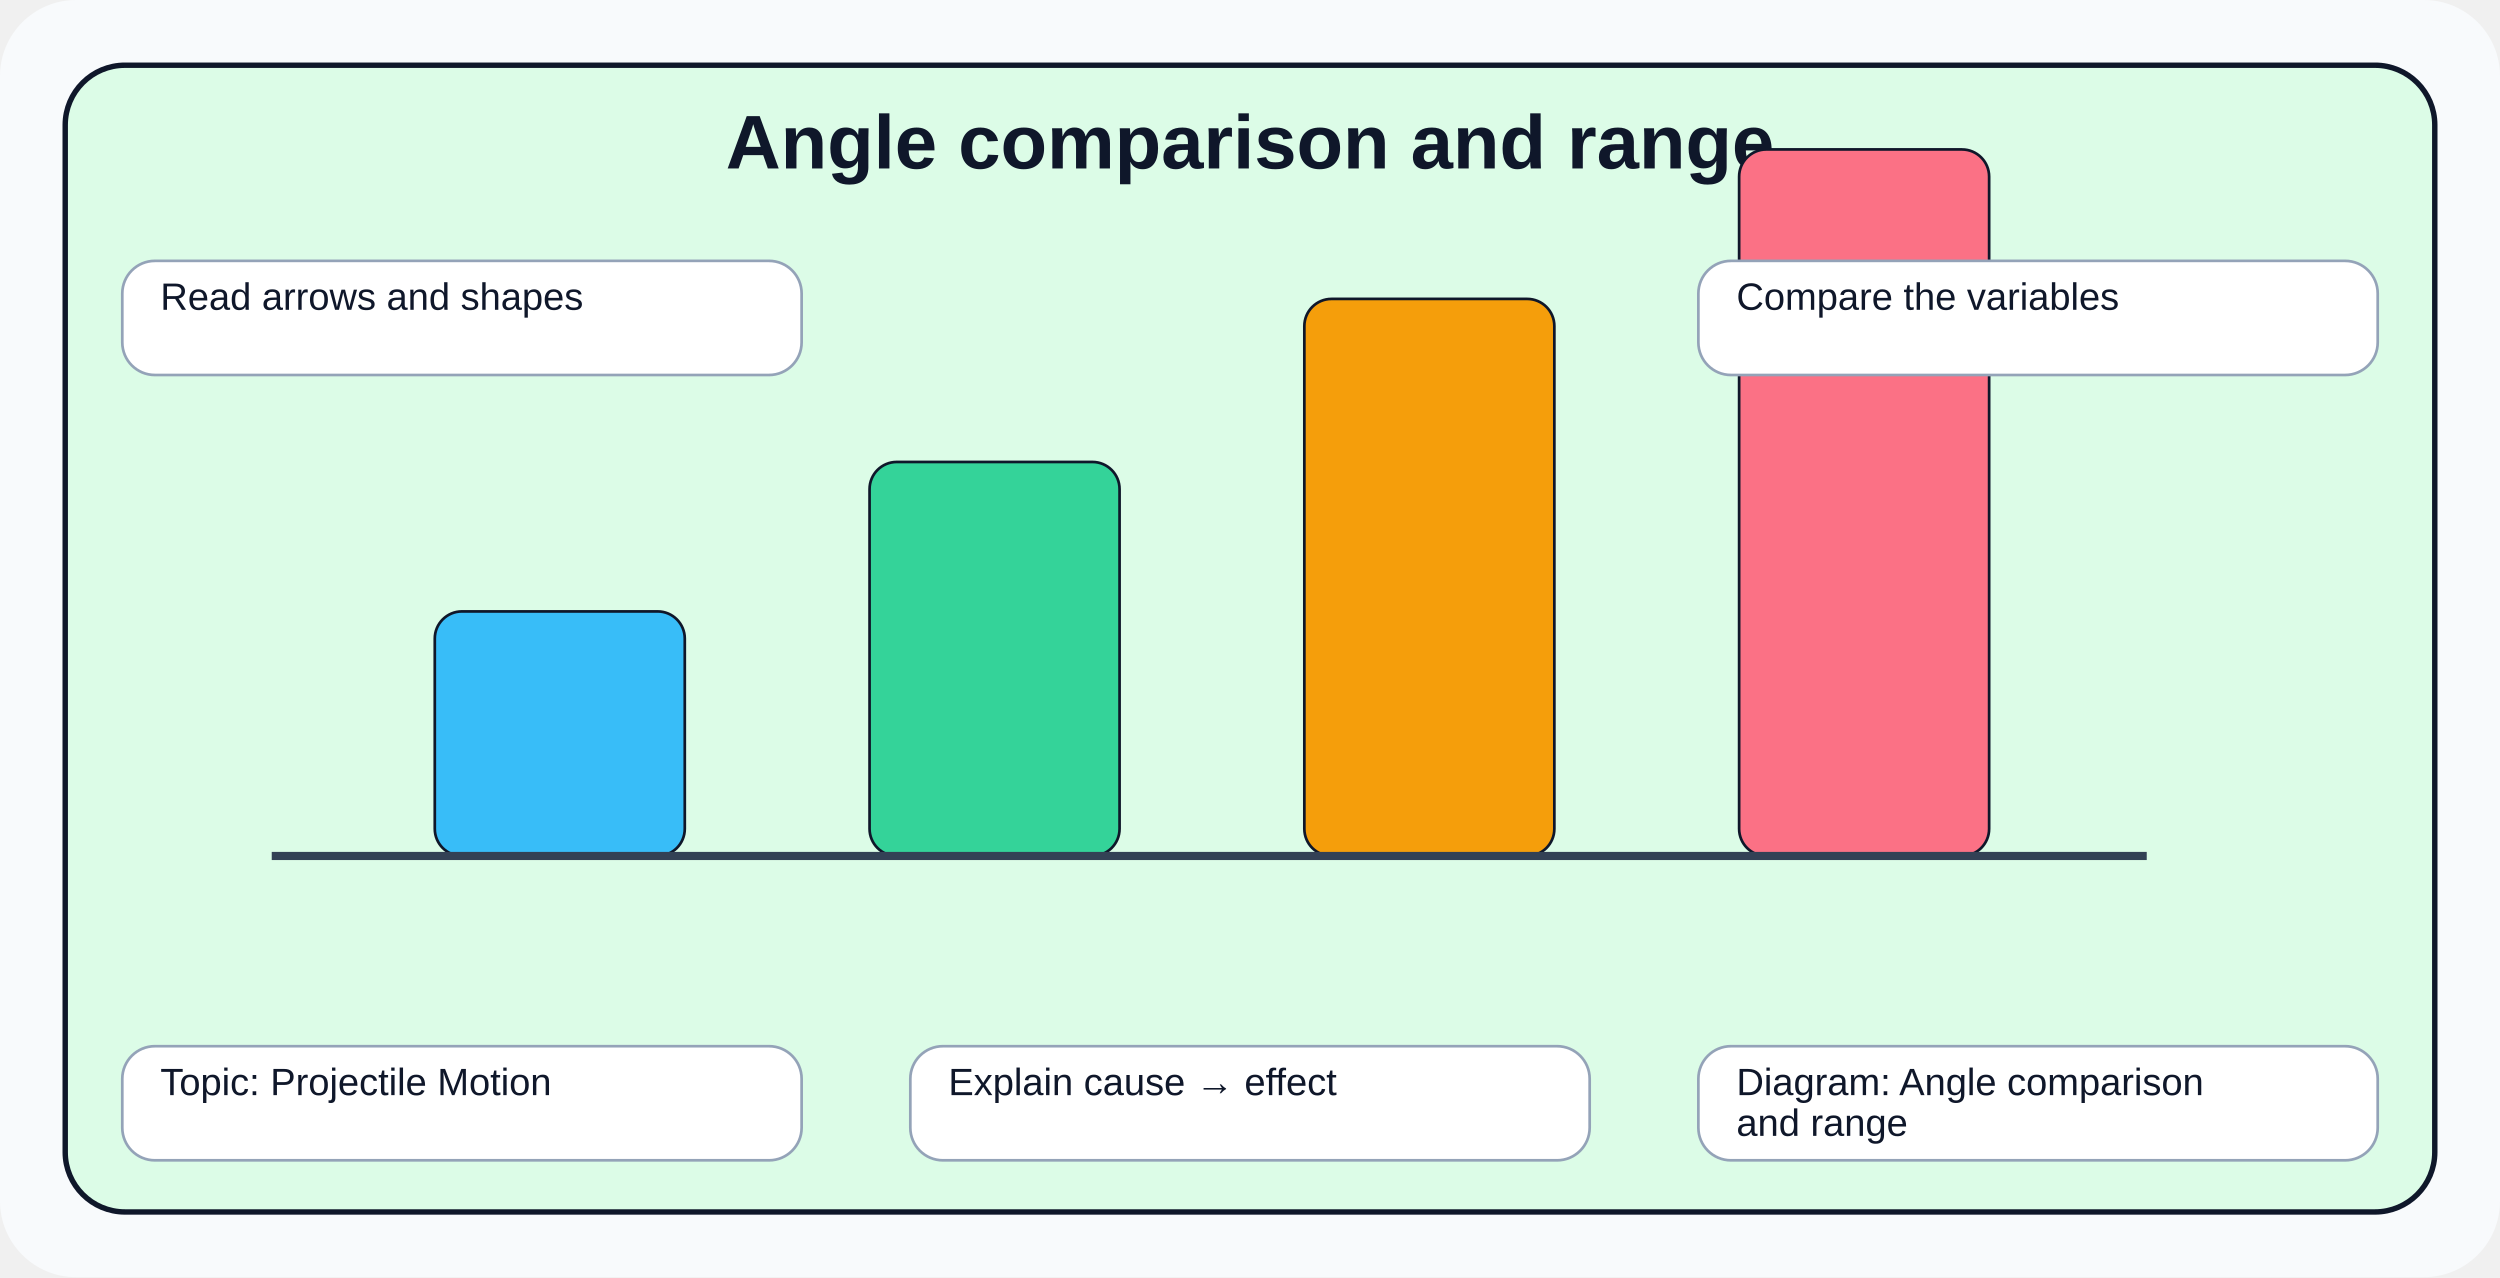
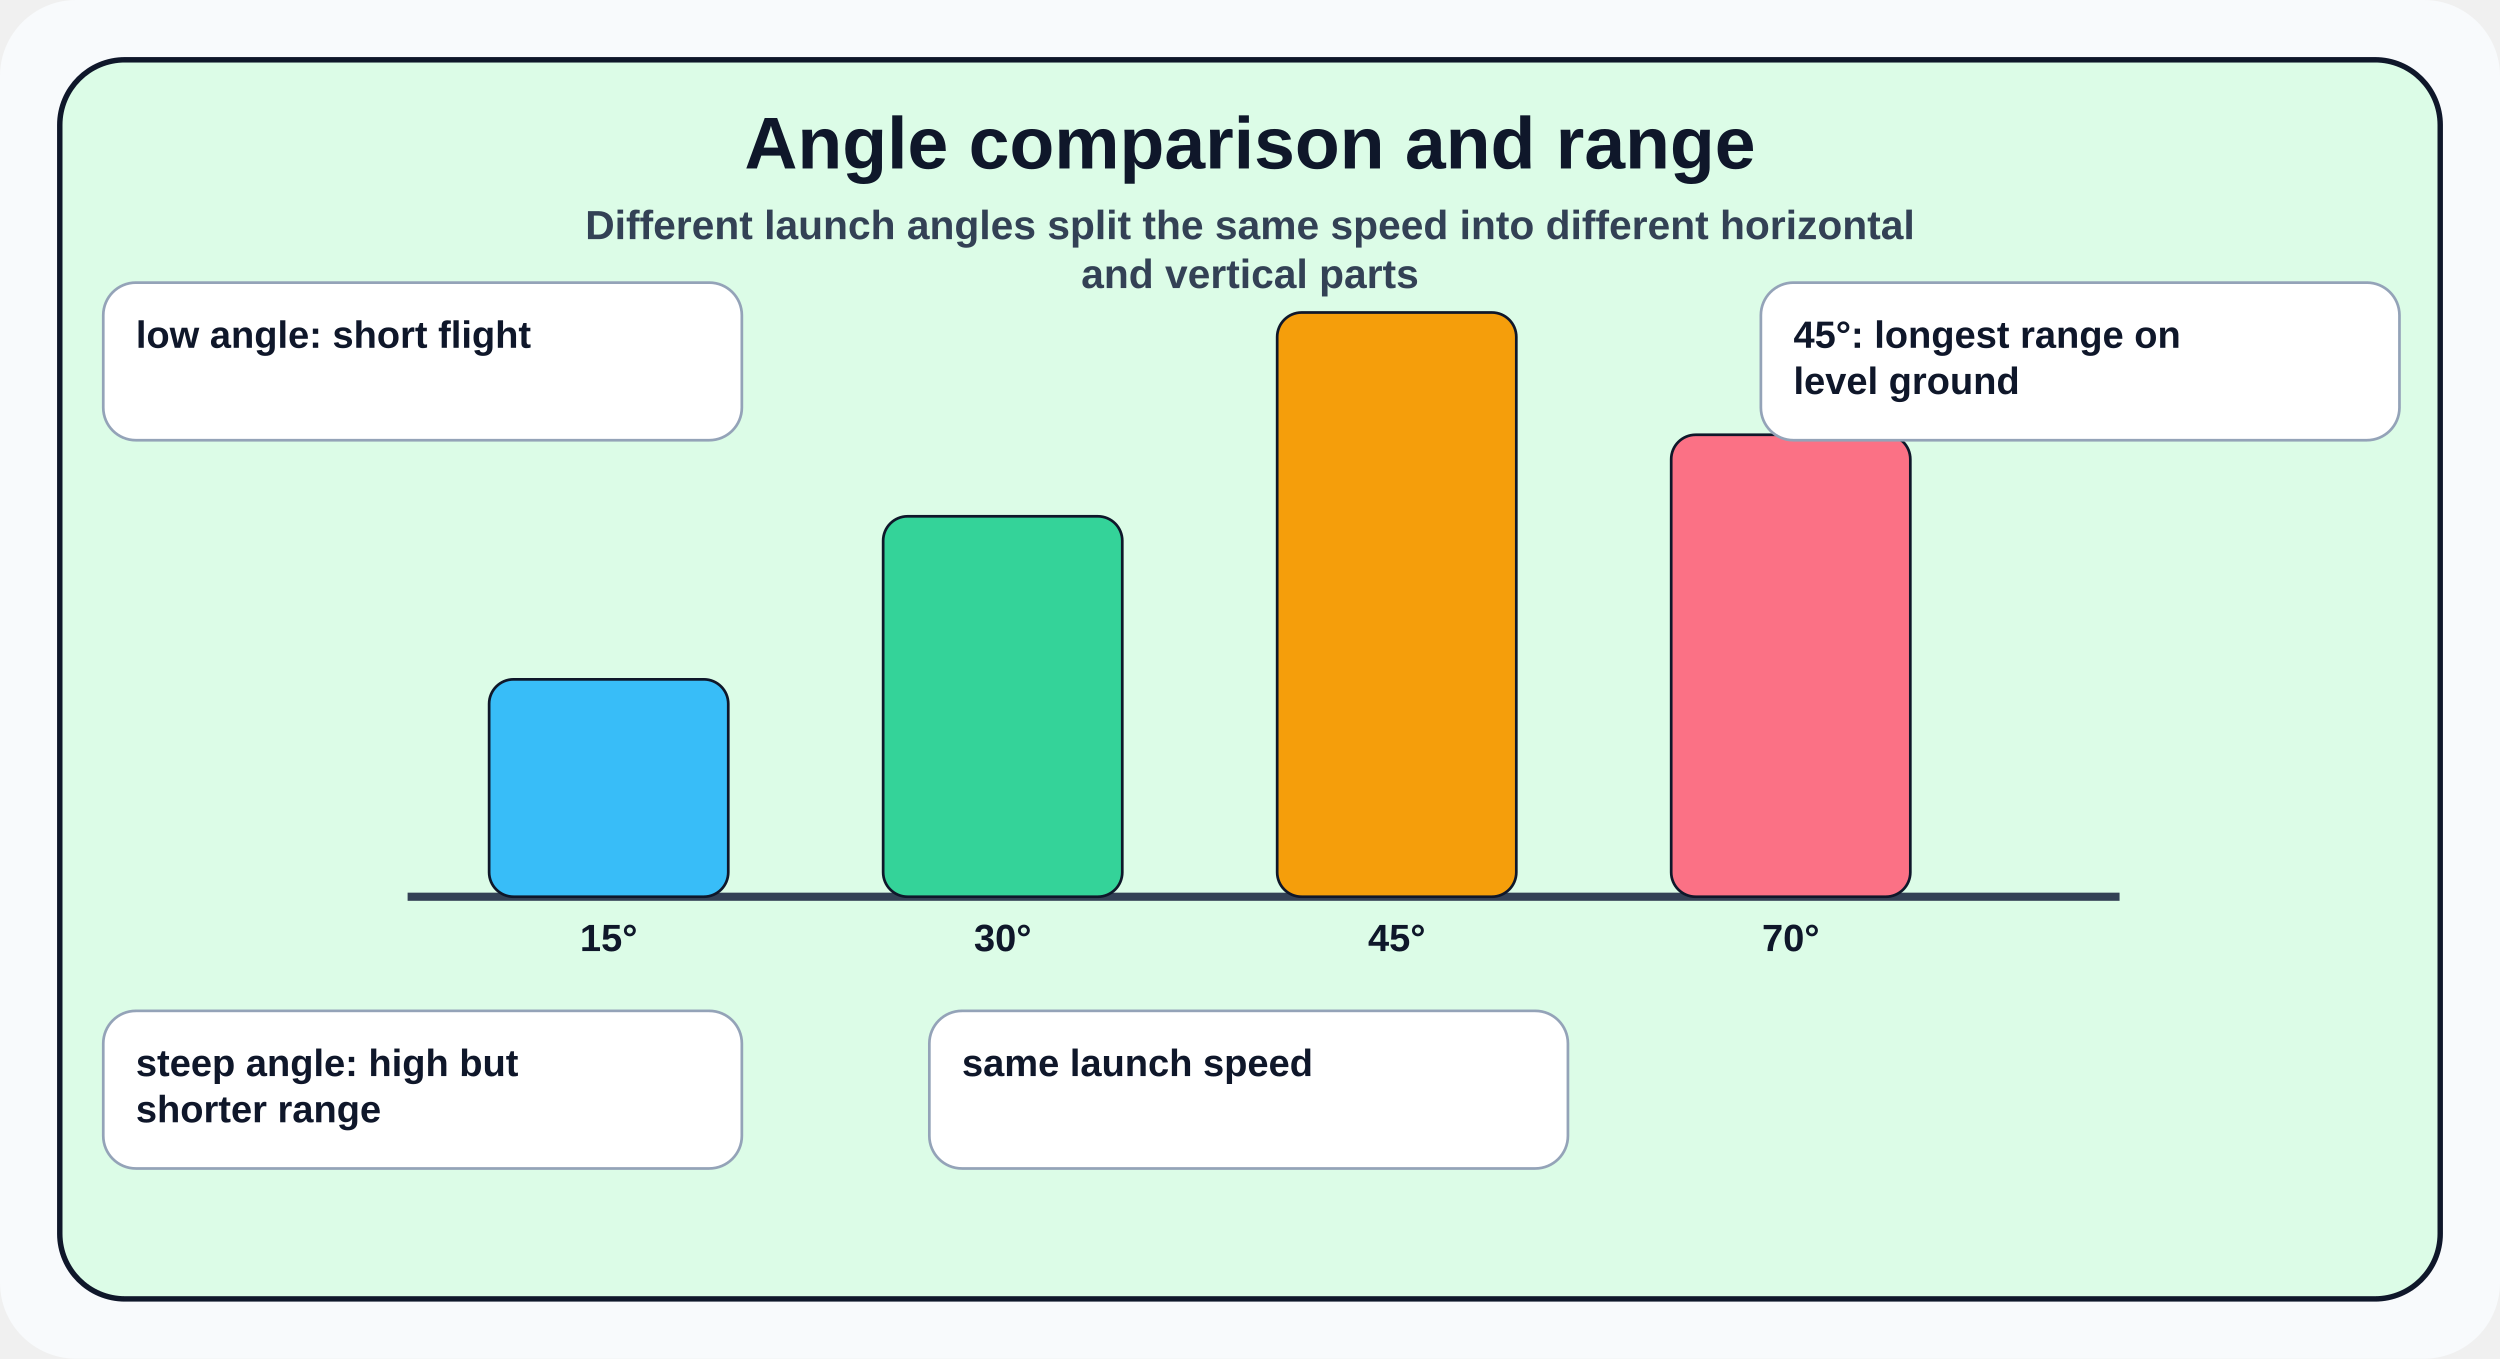
- <svg xmlns="http://www.w3.org/2000/svg" width="100%" height="470" viewBox="0 0 920 470" role="img" aria-labelledby="title desc">
-   <rect width="920" height="470" rx="28" fill="#f8fafc" />
-   <rect x="24" y="24" width="872" height="422" rx="22" fill="#dcfce7" stroke="#0f172a" stroke-width="2" />
-   <text x="460" y="62" text-anchor="middle" font-family="Arial, sans-serif" font-size="28" font-weight="700" fill="#0f172a">Angle comparison and range</text>
-   <rect x="160" y="225" width="92" height="90" rx="10" fill="#38bdf8" stroke="#0f172a" />
-   <rect x="320" y="170" width="92" height="145" rx="10" fill="#34d399" stroke="#0f172a" />
-   <rect x="480" y="110" width="92" height="205" rx="10" fill="#f59e0b" stroke="#0f172a" />
-   <rect x="640" y="55" width="92" height="260" rx="10" fill="#fb7185" stroke="#0f172a" />
-   <line x1="100" y1="315" x2="790" y2="315" stroke="#334155" stroke-width="3" />
-   <rect x="45" y="385" width="250" height="42" rx="12" fill="#ffffff" stroke="#94a3b8" />
-   <text x="59" y="403" font-family="Arial, sans-serif" font-size="14" fill="#0f172a">Topic: Projectile Motion</text>
-   <rect x="625" y="385" width="250" height="42" rx="12" fill="#ffffff" stroke="#94a3b8" />
-   <text x="639" y="403" font-family="Arial, sans-serif" font-size="14" fill="#0f172a">Diagram: Angle comparison</text>
-   <text x="639" y="418" font-family="Arial, sans-serif" font-size="14" fill="#0f172a">and range</text>
-   <rect x="45" y="96" width="250" height="42" rx="12" fill="#ffffff" stroke="#94a3b8" />
-   <text x="59" y="114" font-family="Arial, sans-serif" font-size="14" fill="#0f172a">Read arrows and shapes</text>
-   <rect x="625" y="96" width="250" height="42" rx="12" fill="#ffffff" stroke="#94a3b8" />
-   <text x="639" y="114" font-family="Arial, sans-serif" font-size="14" fill="#0f172a">Compare the variables</text>
-   <rect x="335" y="385" width="250" height="42" rx="12" fill="#ffffff" stroke="#94a3b8" />
-   <text x="349" y="403" font-family="Arial, sans-serif" font-size="14" fill="#0f172a">Explain cause → effect</text>
+ <svg xmlns="http://www.w3.org/2000/svg" width="100%" height="500" viewBox="0 0 920 500" role="img" aria-labelledby="title desc">
+   <rect width="920" height="500" rx="28" fill="#f8fafc" />
+   <rect x="22" y="22" width="876" height="456" rx="24" fill="#dcfce7" stroke="#0f172a" stroke-width="2" />
+   <text x="460" y="62" text-anchor="middle" font-family="Arial, sans-serif" font-size="27" font-weight="800" fill="#0f172a">Angle comparison and range</text>
+   <text x="460" y="88" text-anchor="middle" font-family="Arial, sans-serif" font-size="15" font-weight="600" fill="#334155">Different launch angles split the same speed into different horizontal</text>
+   <text x="460" y="106" text-anchor="middle" font-family="Arial, sans-serif" font-size="15" font-weight="600" fill="#334155">and vertical parts</text>
+   <line x1="150" y1="330" x2="780" y2="330" stroke="#334155" stroke-width="3" />
+   <rect x="180" y="250" width="88" height="80" rx="9" fill="#38bdf8" stroke="#0f172a" />
+   <text x="224" y="350" text-anchor="middle" font-family="Arial, sans-serif" font-size="14" font-weight="700" fill="#0f172a">15°</text>
+   <rect x="325" y="190" width="88" height="140" rx="9" fill="#34d399" stroke="#0f172a" />
+   <text x="369" y="350" text-anchor="middle" font-family="Arial, sans-serif" font-size="14" font-weight="700" fill="#0f172a">30°</text>
+   <rect x="470" y="115" width="88" height="215" rx="9" fill="#f59e0b" stroke="#0f172a" />
+   <text x="514" y="350" text-anchor="middle" font-family="Arial, sans-serif" font-size="14" font-weight="700" fill="#0f172a">45°</text>
+   <rect x="615" y="160" width="88" height="170" rx="9" fill="#fb7185" stroke="#0f172a" />
+   <text x="659" y="350" text-anchor="middle" font-family="Arial, sans-serif" font-size="14" font-weight="700" fill="#0f172a">70°</text>
+   <rect x="38" y="104" width="235" height="58" rx="12" fill="#ffffff" stroke="#94a3b8" />
+   <text x="50" y="128" text-anchor="start" font-family="Arial, sans-serif" font-size="14" font-weight="600" fill="#0f172a">low angle: short flight</text>
+   <rect x="648" y="104" width="235" height="58" rx="12" fill="#ffffff" stroke="#94a3b8" />
+   <text x="660" y="128" text-anchor="start" font-family="Arial, sans-serif" font-size="14" font-weight="600" fill="#0f172a">45°: longest range on</text>
+   <text x="660" y="145" text-anchor="start" font-family="Arial, sans-serif" font-size="14" font-weight="600" fill="#0f172a">level ground</text>
+   <rect x="38" y="372" width="235" height="58" rx="12" fill="#ffffff" stroke="#94a3b8" />
+   <text x="50" y="396" text-anchor="start" font-family="Arial, sans-serif" font-size="14" font-weight="600" fill="#0f172a">steep angle: high but</text>
+   <text x="50" y="413" text-anchor="start" font-family="Arial, sans-serif" font-size="14" font-weight="600" fill="#0f172a">shorter range</text>
+   <rect x="342" y="372" width="235" height="58" rx="12" fill="#ffffff" stroke="#94a3b8" />
+   <text x="354" y="396" text-anchor="start" font-family="Arial, sans-serif" font-size="14" font-weight="600" fill="#0f172a">same launch speed</text>
</svg>
